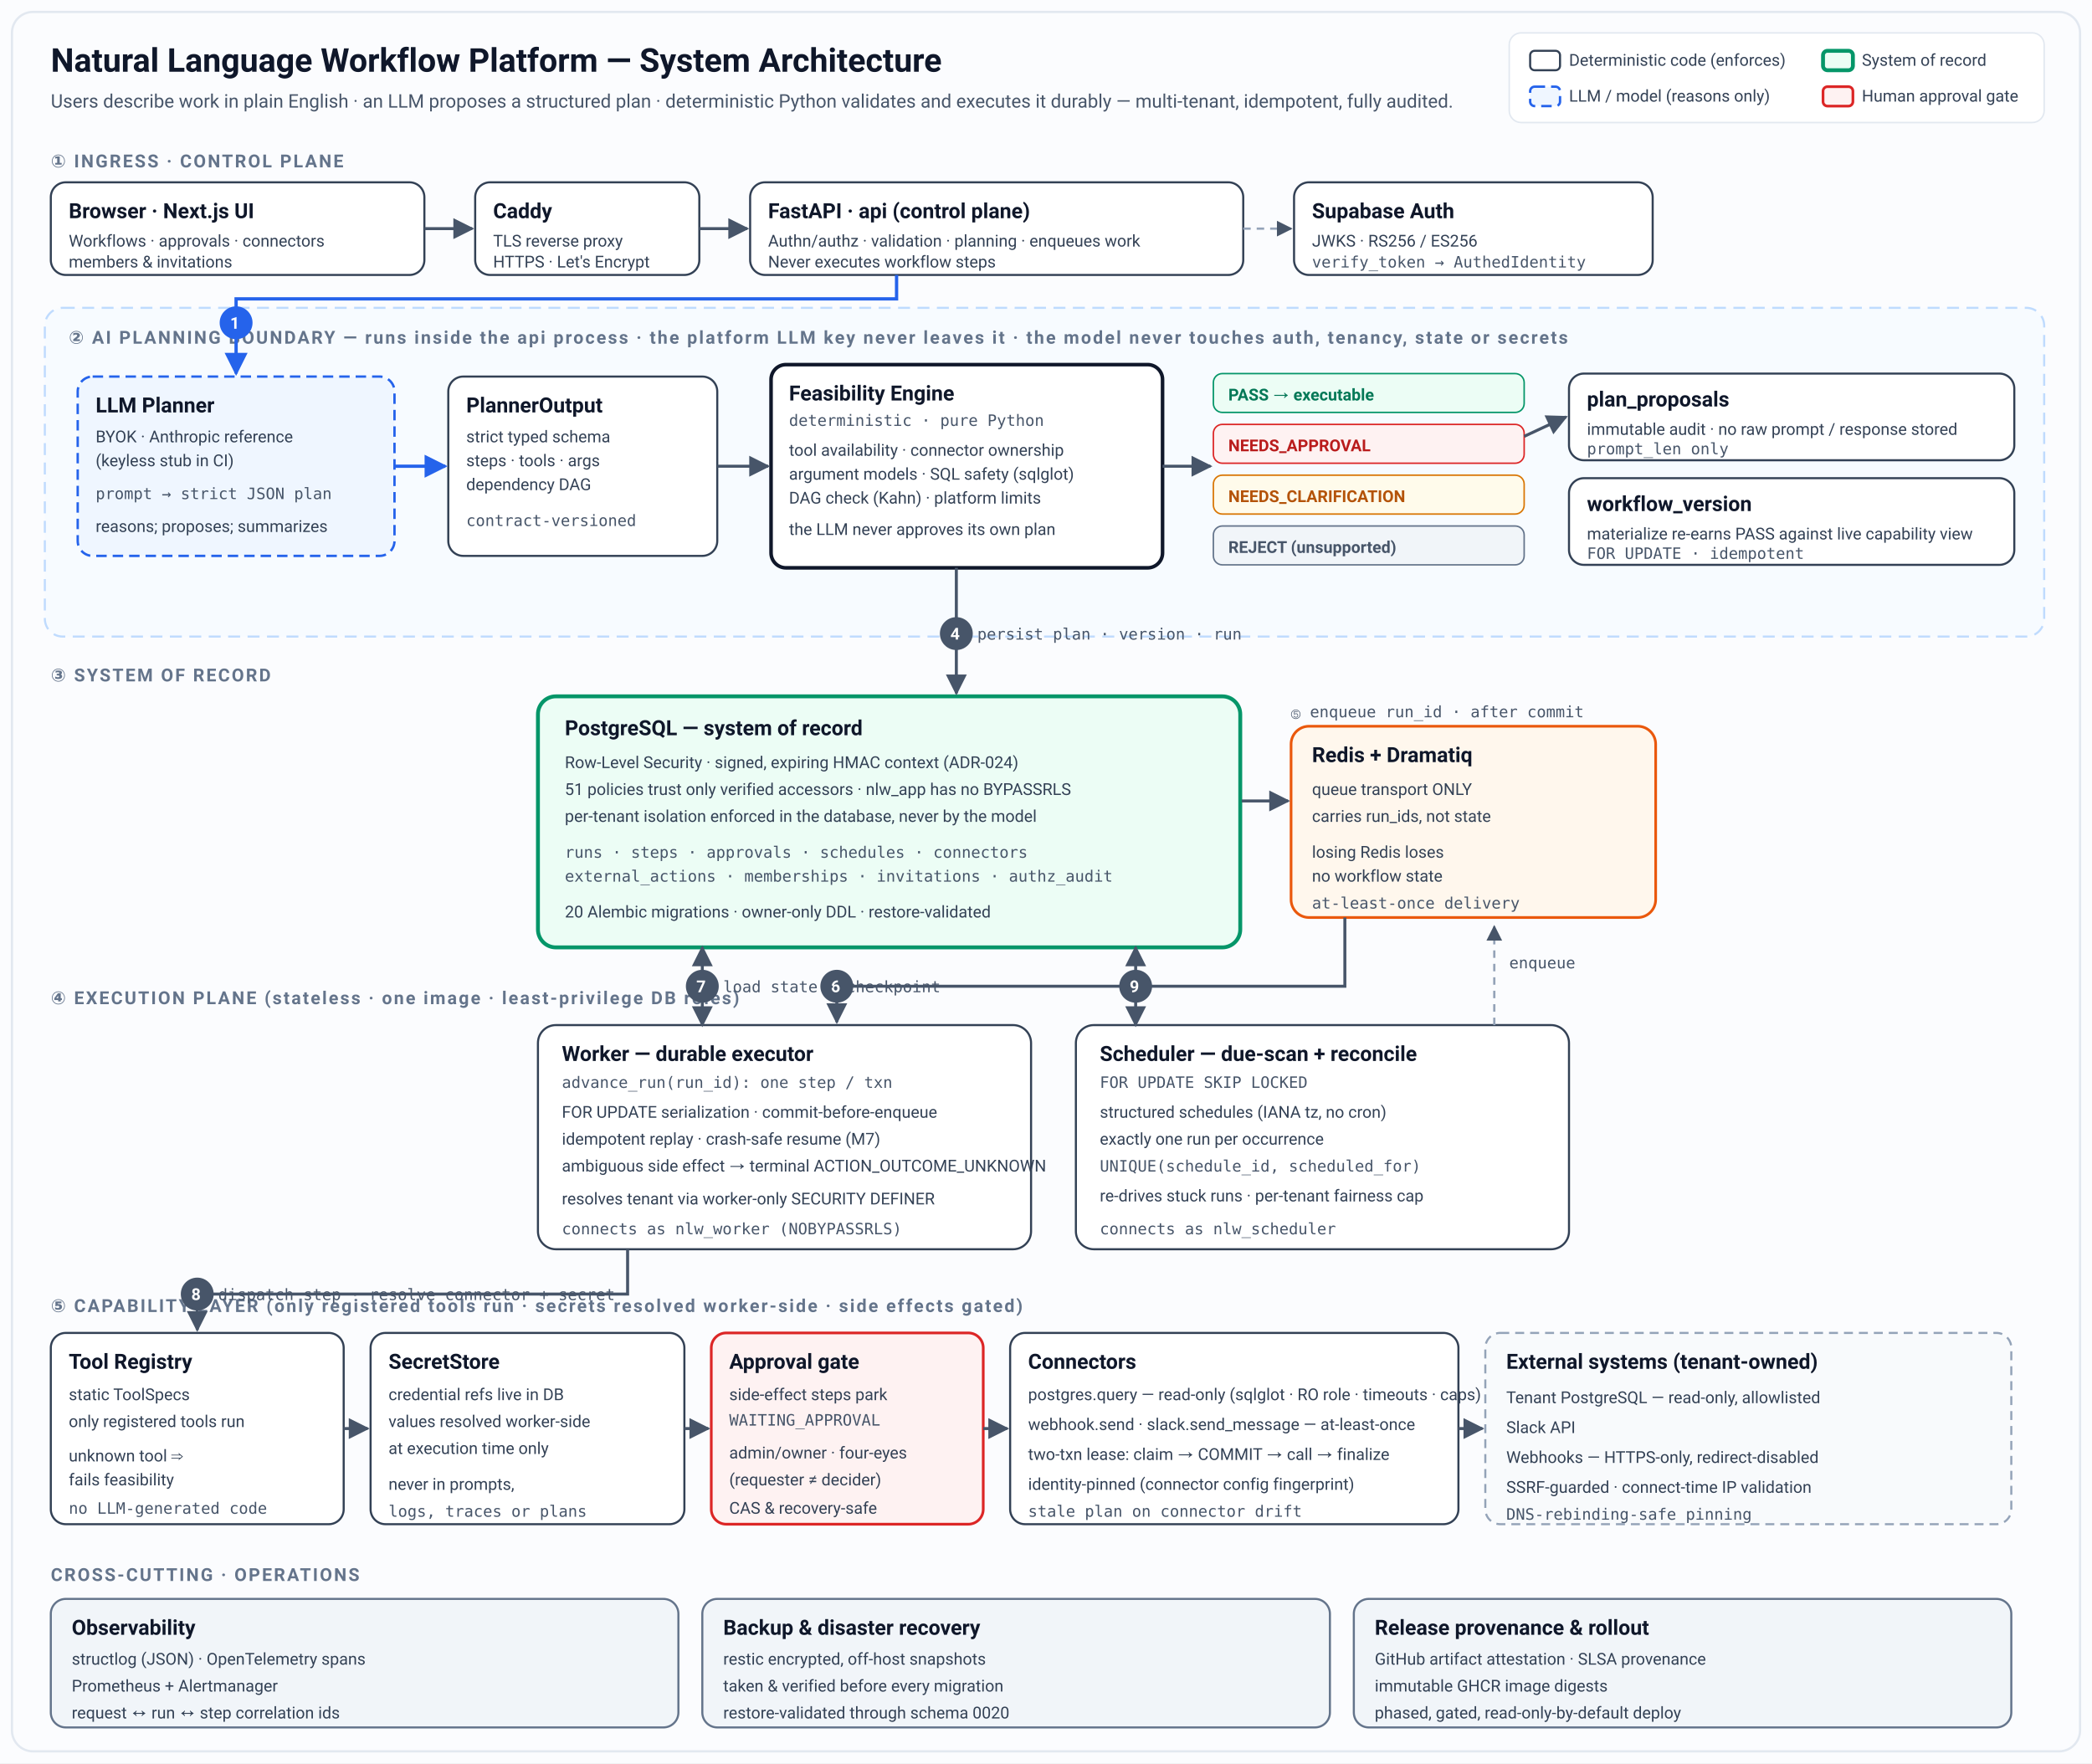
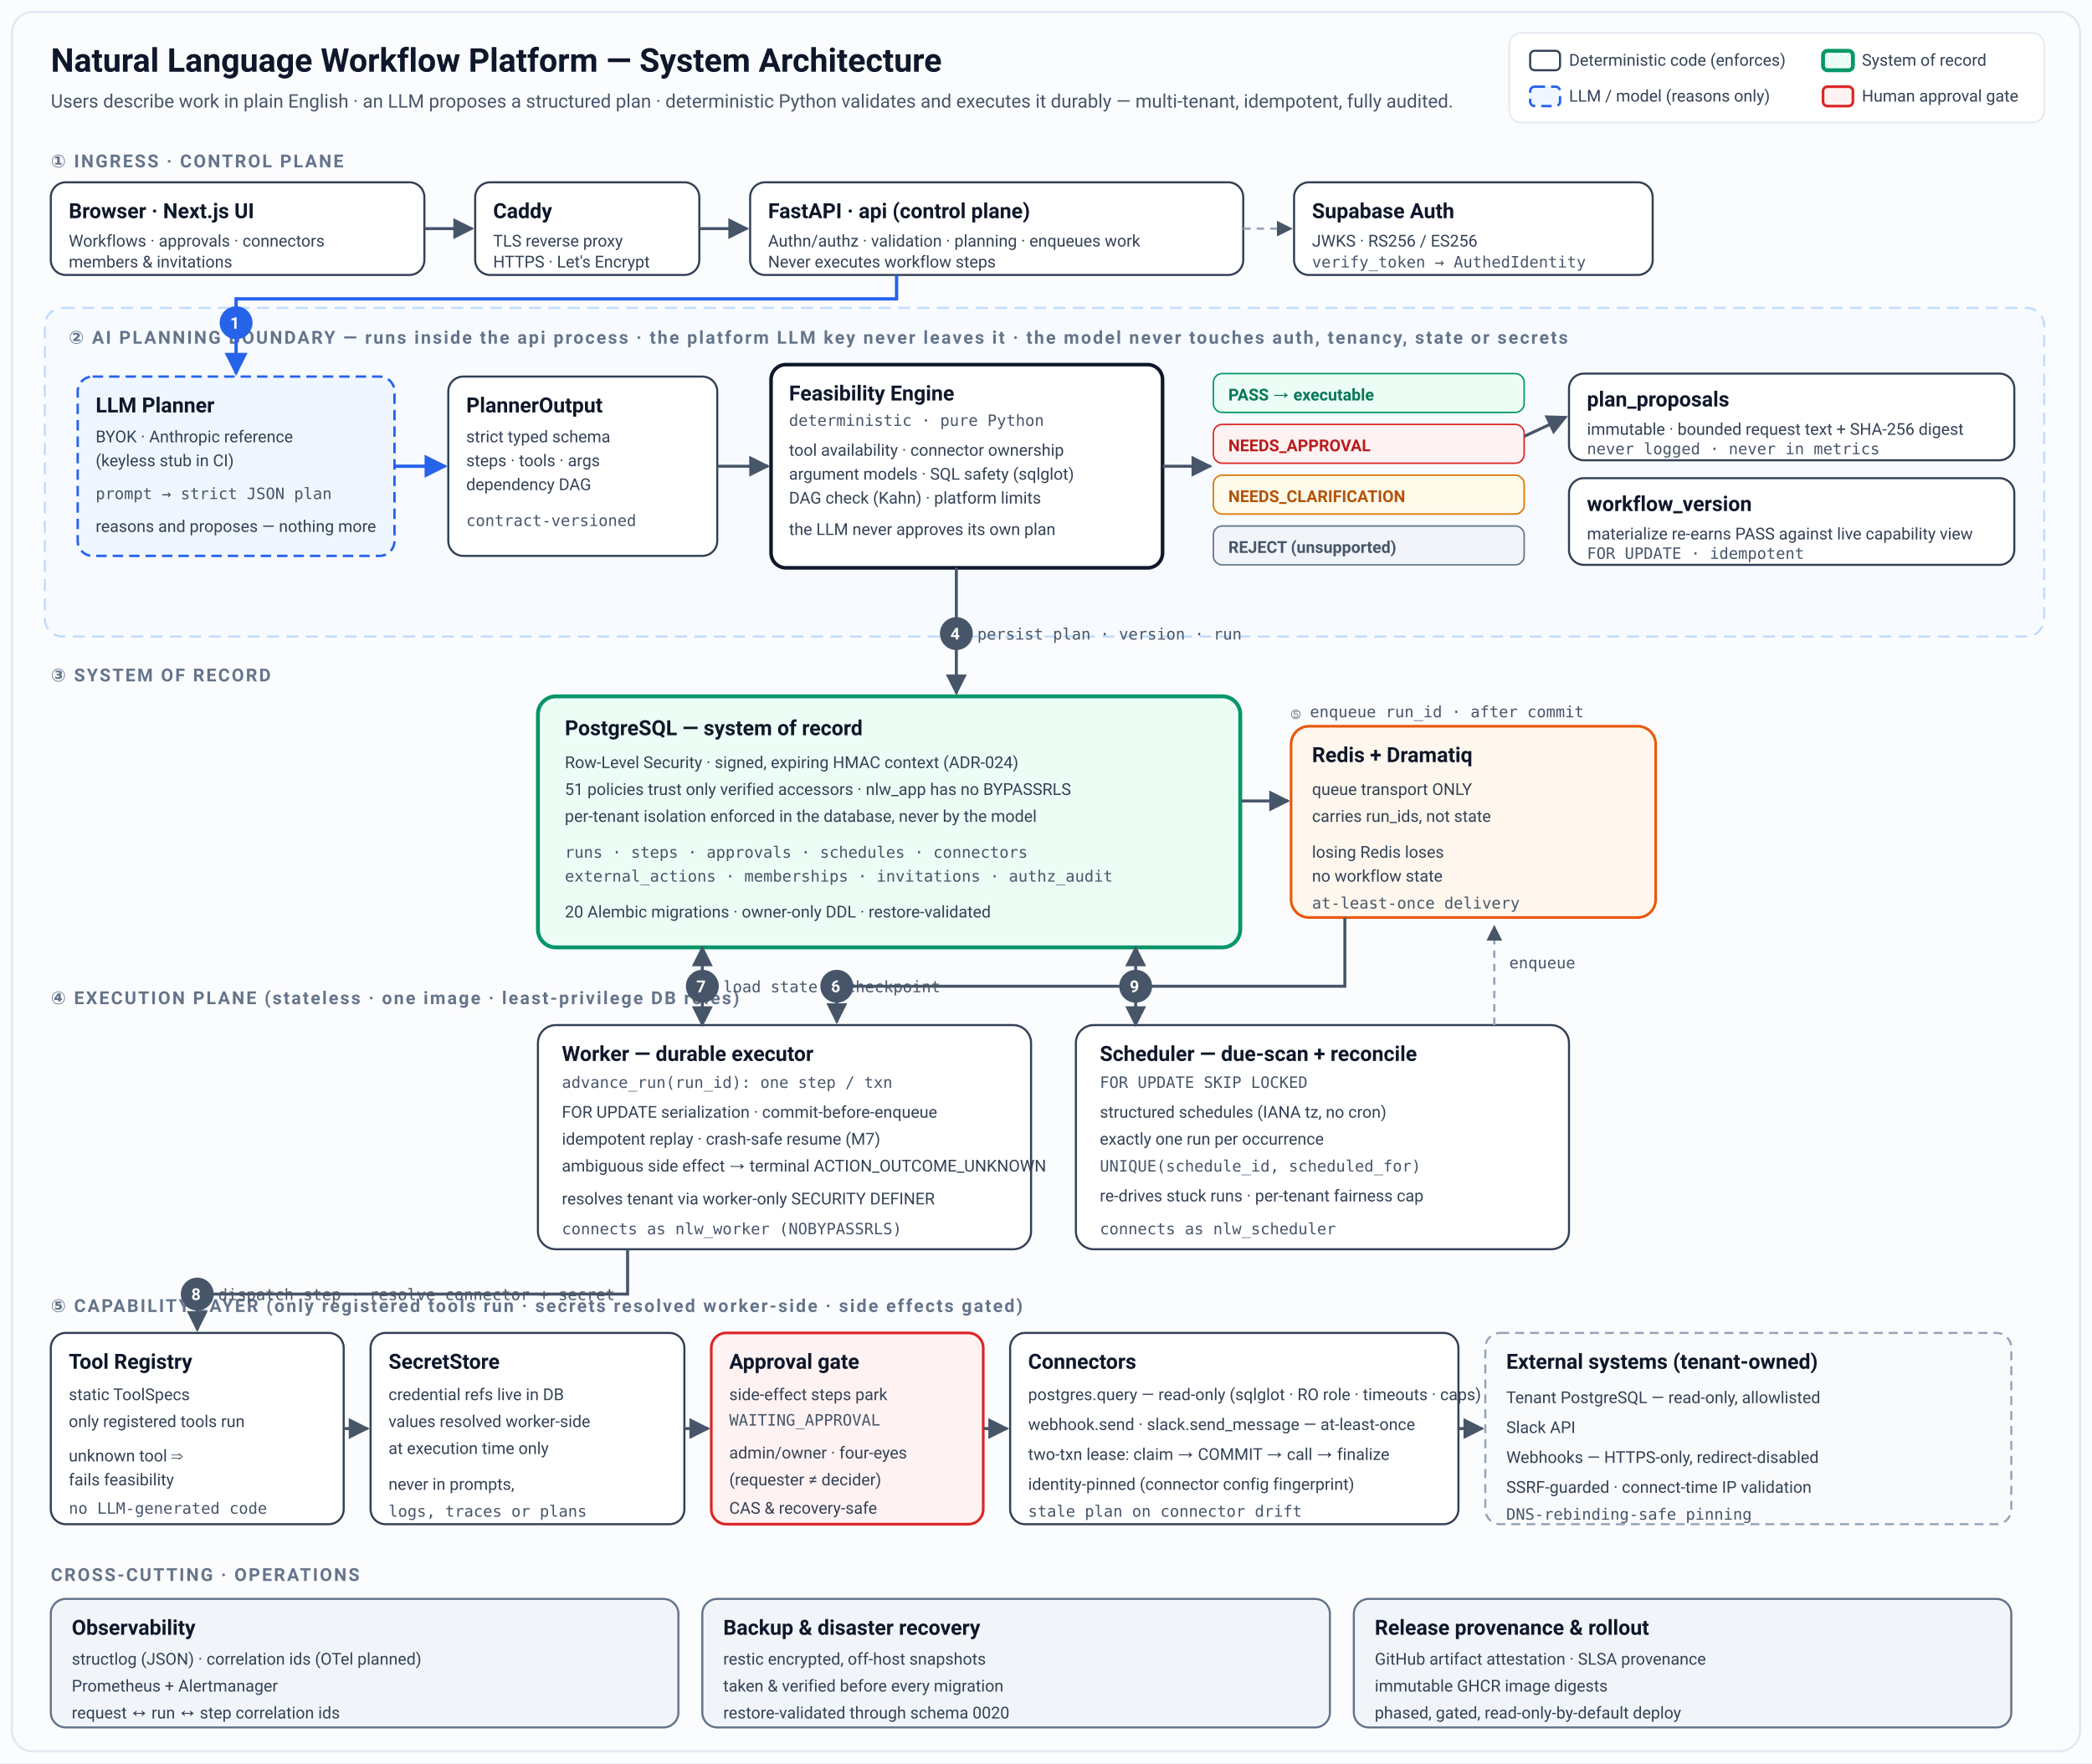
<svg xmlns="http://www.w3.org/2000/svg" viewBox="0 0 1400 1180" font-family="'Segoe UI', Roboto, Helvetica, Arial, sans-serif" role="img" aria-label="Natural Language Workflow Platform system architecture">
  <defs>
    <marker id="arrow" viewBox="0 0 10 10" refX="9" refY="5" markerWidth="7" markerHeight="7" orient="auto-start-reverse">
      <path d="M0 0 L10 5 L0 10 z" fill="#475569" />
    </marker>
    <marker id="arrowAccent" viewBox="0 0 10 10" refX="9" refY="5" markerWidth="7" markerHeight="7" orient="auto-start-reverse">
      <path d="M0 0 L10 5 L0 10 z" fill="#2563eb" />
    </marker>
    <style>
      .h    { font-size:22px; font-weight:700; fill:#0f172a; }
      .sub  { font-size:12.5px; fill:#475569; }
      .band { font-size:12px; font-weight:700; fill:#64748b; letter-spacing:1.2px; }
      .title{ font-size:14px; font-weight:700; fill:#0f172a; }
      .body { font-size:11px; fill:#334155; }
      .mono { font-size:10.5px; fill:#475569; font-family:'SF Mono',Consolas,Menlo,monospace; }
      .chip { font-size:11px; font-weight:600; }
      .num  { font-size:11px; font-weight:700; fill:#ffffff; }
      .lg   { font-size:11px; fill:#334155; }
      .det  { fill:#ffffff; stroke:#334155; stroke-width:1.4; }
      .llm  { fill:#eff6ff; stroke:#2563eb; stroke-width:1.6; stroke-dasharray:7 4; }
      .state{ fill:#ecfdf5; stroke:#059669; stroke-width:2.6; }
      .redis{ fill:#fff7ed; stroke:#ea580c; stroke-width:1.8; }
      .ext  { fill:#f8fafc; stroke:#94a3b8; stroke-width:1.4; stroke-dasharray:6 4; }
      .gate { fill:#fef2f2; stroke:#dc2626; stroke-width:1.8; }
      .cross{ fill:#f1f5f9; stroke:#64748b; stroke-width:1.4; }
      .flow { stroke:#475569; stroke-width:2; fill:none; }
      .flowA{ stroke:#2563eb; stroke-width:2.2; fill:none; }
      .dash { stroke:#94a3b8; stroke-width:1.5; fill:none; stroke-dasharray:5 4; }
    </style>
  </defs>
  <rect x="0" y="0" width="1400" height="1180" fill="#fbfcfe" />
  <rect x="8" y="8" width="1384" height="1164" rx="14" fill="none" stroke="#e2e8f0" stroke-width="1.5" />
  <text class="h" x="34" y="48">Natural Language Workflow Platform — System Architecture</text>
  <text class="sub" x="34" y="72">Users describe work in plain English · an LLM proposes a structured plan · deterministic Python validates and executes it durably — multi-tenant, idempotent, fully audited.</text>
  <g transform="translate(1010,22)">
    <rect x="0" y="0" width="358" height="60" rx="8" fill="#ffffff" stroke="#e2e8f0" />
    <rect x="14" y="12" width="20" height="13" rx="3" class="det" />
    <text class="lg" x="40" y="22">Deterministic code (enforces)</text>
    <rect x="14" y="36" width="20" height="13" rx="3" class="llm" />
    <text class="lg" x="40" y="46">LLM / model (reasons only)</text>
    <rect x="210" y="12" width="20" height="13" rx="3" class="state" />
    <text class="lg" x="236" y="22">System of record</text>
    <rect x="210" y="36" width="20" height="13" rx="3" class="gate" />
    <text class="lg" x="236" y="46">Human approval gate</text>
  </g>
  <text class="band" x="34" y="112">① INGRESS · CONTROL PLANE</text>
  <g>
    <rect x="34" y="122" width="250" height="62" rx="10" class="det" />
    <text class="title" x="46" y="146">Browser · Next.js UI</text>
    <text class="body" x="46" y="165">Workflows · approvals · connectors</text>
    <text class="body" x="46" y="179">members &amp; invitations</text>
    <rect x="318" y="122" width="150" height="62" rx="10" class="det" />
    <text class="title" x="330" y="146">Caddy</text>
    <text class="body" x="330" y="165">TLS reverse proxy</text>
    <text class="body" x="330" y="179">HTTPS · Let's Encrypt</text>
    <rect x="502" y="122" width="330" height="62" rx="10" class="det" />
    <text class="title" x="514" y="146">FastAPI · api  (control plane)</text>
    <text class="body" x="514" y="165">Authn/authz · validation · planning · enqueues work</text>
    <text class="body" x="514" y="179">Never executes workflow steps</text>
    <rect x="866" y="122" width="240" height="62" rx="10" class="det" />
    <text class="title" x="878" y="146">Supabase Auth</text>
    <text class="body" x="878" y="165">JWKS · RS256 / ES256</text>
    <text class="mono" x="878" y="179">verify_token → AuthedIdentity</text>
    <line class="flow" x1="284" y1="153" x2="316" y2="153" marker-end="url(#arrow)" />
    <line class="flow" x1="468" y1="153" x2="500" y2="153" marker-end="url(#arrow)" />
    <line class="dash" x1="832" y1="153" x2="864" y2="153" marker-end="url(#arrow)" />
  </g>
  <rect x="30" y="206" width="1338" height="220" rx="12" fill="#f7fbff" stroke="#bfdbfe" stroke-width="1.4" stroke-dasharray="8 5" />
  <text class="band" x="46" y="230">② AI PLANNING BOUNDARY — runs inside the api process · the platform LLM key never leaves it · the model never touches auth, tenancy, state or secrets</text>
  <rect x="52" y="252" width="212" height="120" rx="10" class="llm" />
  <text class="title" x="64" y="276" fill="#1e3a8a">LLM Planner</text>
  <text class="body" x="64" y="296">BYOK · Anthropic reference</text>
  <text class="body" x="64" y="312">(keyless stub in CI)</text>
  <text class="mono" x="64" y="334">prompt → strict JSON plan</text>
-   <text class="body" x="64" y="356">reasons; proposes; summarizes</text>
+   <text class="body" x="64" y="356">reasons and proposes — nothing more</text>
  <rect x="300" y="252" width="180" height="120" rx="10" class="det" />
  <text class="title" x="312" y="276">PlannerOutput</text>
  <text class="body" x="312" y="296">strict typed schema</text>
  <text class="body" x="312" y="312">steps · tools · args</text>
  <text class="body" x="312" y="328">dependency DAG</text>
  <text class="mono" x="312" y="352">contract-versioned</text>
  <rect x="516" y="244" width="262" height="136" rx="10" fill="#ffffff" stroke="#0f172a" stroke-width="2.4" />
  <text class="title" x="528" y="268">Feasibility Engine</text>
  <text class="mono" x="528" y="285" fill="#0f172a">deterministic · pure Python</text>
  <text class="body" x="528" y="305">tool availability · connector ownership</text>
  <text class="body" x="528" y="321">argument models · SQL safety (sqlglot)</text>
  <text class="body" x="528" y="337">DAG check (Kahn) · platform limits</text>
  <text class="body" x="528" y="358">the LLM never approves its own plan</text>
  <g>
    <rect x="812" y="250" width="208" height="26" rx="6" fill="#ecfdf5" stroke="#059669" />
    <text class="chip" x="822" y="268" fill="#047857">PASS → executable</text>
    <rect x="812" y="284" width="208" height="26" rx="6" fill="#fef2f2" stroke="#dc2626" />
    <text class="chip" x="822" y="302" fill="#b91c1c">NEEDS_APPROVAL</text>
    <rect x="812" y="318" width="208" height="26" rx="6" fill="#fffbeb" stroke="#d97706" />
    <text class="chip" x="822" y="336" fill="#b45309">NEEDS_CLARIFICATION</text>
    <rect x="812" y="352" width="208" height="26" rx="6" fill="#f1f5f9" stroke="#64748b" />
    <text class="chip" x="822" y="370" fill="#475569">REJECT (unsupported)</text>
  </g>
  <rect x="1050" y="250" width="298" height="58" rx="10" class="det" />
  <text class="title" x="1062" y="272">plan_proposals</text>
-   <text class="body" x="1062" y="291">immutable audit · no raw prompt / response stored</text>
-   <text class="mono" x="1062" y="304" fill="#94a3b8">prompt_len only</text>
+   <text class="body" x="1062" y="291">immutable · bounded request text + SHA-256 digest</text>
+   <text class="mono" x="1062" y="304" fill="#94a3b8">never logged · never in metrics</text>
  <rect x="1050" y="320" width="298" height="58" rx="10" class="det" />
  <text class="title" x="1062" y="342">workflow_version</text>
  <text class="body" x="1062" y="361">materialize re-earns PASS against live capability view</text>
  <text class="mono" x="1062" y="374" fill="#94a3b8">FOR UPDATE · idempotent</text>
  <line class="flowA" x1="264" y1="312" x2="298" y2="312" marker-end="url(#arrowAccent)" />
  <line class="flow" x1="480" y1="312" x2="514" y2="312" marker-end="url(#arrow)" />
  <line class="flow" x1="778" y1="312" x2="810" y2="312" marker-end="url(#arrow)" />
  <line class="flow" x1="1020" y1="292" x2="1048" y2="279" marker-end="url(#arrow)" />
  <path class="flowA" d="M600 184 L600 200 L158 200 L158 250" marker-end="url(#arrowAccent)" />
  <circle cx="158" cy="216" r="11" fill="#2563eb" />
  <text class="num" x="154" y="220">1</text>
  <text class="band" x="34" y="456">③ SYSTEM OF RECORD</text>
  <rect x="360" y="466" width="470" height="168" rx="12" class="state" />
  <text class="title" x="378" y="492" fill="#065f46">PostgreSQL — system of record</text>
  <text class="body" x="378" y="514">Row-Level Security · signed, expiring HMAC context (ADR-024)</text>
  <text class="body" x="378" y="532">51 policies trust only verified accessors · nlw_app has no BYPASSRLS</text>
  <text class="body" x="378" y="550">per-tenant isolation enforced in the database, never by the model</text>
  <text class="mono" x="378" y="574" fill="#065f46">runs · steps · approvals · schedules · connectors</text>
  <text class="mono" x="378" y="590" fill="#065f46">external_actions · memberships · invitations · authz_audit</text>
  <text class="body" x="378" y="614">20 Alembic migrations · owner-only DDL · restore-validated</text>
  <rect x="864" y="486" width="244" height="128" rx="12" class="redis" />
  <text class="title" x="878" y="510" fill="#9a3412">Redis + Dramatiq</text>
  <text class="body" x="878" y="532">queue transport ONLY</text>
  <text class="body" x="878" y="550">carries run_ids, not state</text>
  <text class="body" x="878" y="574">losing Redis loses</text>
  <text class="body" x="878" y="590">no workflow state</text>
  <text class="mono" x="878" y="608" fill="#9a3412">at-least-once delivery</text>
  <path class="flow" d="M640 380 L640 464" marker-end="url(#arrow)" />
  <circle cx="640" cy="424" r="11" fill="#475569" />
  <text class="num" x="636" y="428">4</text>
  <text class="mono" x="654" y="428" fill="#475569">persist plan · version · run</text>
  <line class="flow" x1="831" y1="536" x2="862" y2="536" marker-end="url(#arrow)" />
  <text class="mono" x="864" y="480" fill="#475569">⑤ enqueue run_id · after commit</text>
  <text class="band" x="34" y="672">④ EXECUTION PLANE  (stateless · one image · least-privilege DB roles)</text>
  <rect x="360" y="686" width="330" height="150" rx="12" class="det" />
  <text class="title" x="376" y="710">Worker — durable executor</text>
  <text class="mono" x="376" y="728" fill="#475569">advance_run(run_id): one step / txn</text>
  <text class="body" x="376" y="748">FOR UPDATE serialization · commit-before-enqueue</text>
  <text class="body" x="376" y="766">idempotent replay · crash-safe resume (M7)</text>
  <text class="body" x="376" y="784">ambiguous side effect → terminal ACTION_OUTCOME_UNKNOWN</text>
  <text class="body" x="376" y="806">resolves tenant via worker-only SECURITY DEFINER</text>
  <text class="mono" x="376" y="826" fill="#475569">connects as nlw_worker (NOBYPASSRLS)</text>
  <rect x="720" y="686" width="330" height="150" rx="12" class="det" />
  <text class="title" x="736" y="710">Scheduler — due-scan + reconcile</text>
  <text class="mono" x="736" y="728" fill="#475569">FOR UPDATE SKIP LOCKED</text>
  <text class="body" x="736" y="748">structured schedules (IANA tz, no cron)</text>
  <text class="body" x="736" y="766">exactly one run per occurrence</text>
  <text class="mono" x="736" y="784" fill="#475569">UNIQUE(schedule_id, scheduled_for)</text>
  <text class="body" x="736" y="804">re-drives stuck runs · per-tenant fairness cap</text>
  <text class="mono" x="736" y="826" fill="#475569">connects as nlw_scheduler</text>
  <path class="flow" d="M900 614 L900 660 L560 660 L560 684" marker-end="url(#arrow)" />
  <circle cx="560" cy="660" r="11" fill="#475569" />
  <text class="num" x="556" y="664">6</text>
  <path class="flow" d="M470 686 L470 634" marker-end="url(#arrow)" marker-start="url(#arrow)" />
  <circle cx="470" cy="660" r="11" fill="#475569" />
  <text class="num" x="466" y="664">7</text>
  <text class="mono" x="484" y="664" fill="#475569">load state · checkpoint</text>
  <path class="flow" d="M760 686 L760 634" marker-end="url(#arrow)" marker-start="url(#arrow)" />
  <circle cx="760" cy="660" r="11" fill="#475569" />
  <text class="num" x="756" y="664">9</text>
  <path class="dash" d="M1000 686 L1000 620" marker-end="url(#arrow)" />
  <text class="mono" x="1010" y="648" fill="#94a3b8">enqueue</text>
  <text class="band" x="34" y="878">⑤ CAPABILITY LAYER  (only registered tools run · secrets resolved worker-side · side effects gated)</text>
  <rect x="34" y="892" width="196" height="128" rx="10" class="det" />
  <text class="title" x="46" y="916">Tool Registry</text>
  <text class="body" x="46" y="937">static ToolSpecs</text>
  <text class="body" x="46" y="955">only registered tools run</text>
  <text class="body" x="46" y="978">unknown tool ⇒</text>
  <text class="body" x="46" y="994">fails feasibility</text>
  <text class="mono" x="46" y="1013" fill="#94a3b8">no LLM-generated code</text>
  <rect x="248" y="892" width="210" height="128" rx="10" class="det" />
  <text class="title" x="260" y="916">SecretStore</text>
  <text class="body" x="260" y="937">credential refs live in DB</text>
  <text class="body" x="260" y="955">values resolved worker-side</text>
  <text class="body" x="260" y="973">at execution time only</text>
  <text class="body" x="260" y="997">never in prompts,</text>
  <text class="mono" x="260" y="1015" fill="#94a3b8">logs, traces or plans</text>
  <rect x="476" y="892" width="182" height="128" rx="10" class="gate" />
  <text class="title" x="488" y="916" fill="#991b1b">Approval gate</text>
  <text class="body" x="488" y="937">side-effect steps park</text>
  <text class="mono" x="488" y="954" fill="#991b1b">WAITING_APPROVAL</text>
  <text class="body" x="488" y="976">admin/owner · four-eyes</text>
  <text class="body" x="488" y="994">(requester ≠ decider)</text>
  <text class="body" x="488" y="1013">CAS &amp; recovery-safe</text>
  <rect x="676" y="892" width="300" height="128" rx="10" class="det" />
  <text class="title" x="688" y="916">Connectors</text>
  <text class="body" x="688" y="937">postgres.query — read-only (sqlglot · RO role · timeouts · caps)</text>
  <text class="body" x="688" y="957">webhook.send · slack.send_message — at-least-once</text>
  <text class="body" x="688" y="977">two-txn lease: claim → COMMIT → call → finalize</text>
  <text class="body" x="688" y="997">identity-pinned (connector config fingerprint)</text>
  <text class="mono" x="688" y="1015" fill="#94a3b8">stale plan on connector drift</text>
  <rect x="994" y="892" width="352" height="128" rx="10" class="ext" />
  <text class="title" x="1008" y="916">External systems  (tenant-owned)</text>
  <text class="body" x="1008" y="939">Tenant PostgreSQL — read-only, allowlisted</text>
  <text class="body" x="1008" y="959">Slack API</text>
  <text class="body" x="1008" y="979">Webhooks — HTTPS-only, redirect-disabled</text>
  <text class="body" x="1008" y="999">SSRF-guarded · connect-time IP validation</text>
  <text class="mono" x="1008" y="1017" fill="#94a3b8">DNS-rebinding-safe pinning</text>
  <path class="flow" d="M420 836 L420 866 L132 866 L132 890" marker-end="url(#arrow)" />
  <circle cx="132" cy="866" r="11" fill="#475569" />
  <text class="num" x="128" y="870">8</text>
  <text class="mono" x="146" y="870" fill="#475569">dispatch step · resolve connector + secret</text>
  <line class="flow" x1="230" y1="956" x2="246" y2="956" marker-end="url(#arrow)" />
  <line class="flow" x1="458" y1="956" x2="474" y2="956" marker-end="url(#arrow)" />
  <line class="flow" x1="658" y1="956" x2="674" y2="956" marker-end="url(#arrow)" />
  <line class="flow" x1="976" y1="956" x2="992" y2="956" marker-end="url(#arrow)" />
  <text class="band" x="34" y="1058">CROSS-CUTTING · OPERATIONS</text>
  <rect x="34" y="1070" width="420" height="86" rx="10" class="cross" />
  <text class="title" x="48" y="1094">Observability</text>
-   <text class="body" x="48" y="1114">structlog (JSON) · OpenTelemetry spans</text>
+   <text class="body" x="48" y="1114">structlog (JSON) · correlation ids (OTel planned)</text>
  <text class="body" x="48" y="1132">Prometheus + Alertmanager</text>
  <text class="body" x="48" y="1150">request ↔ run ↔ step correlation ids</text>
  <rect x="470" y="1070" width="420" height="86" rx="10" class="cross" />
  <text class="title" x="484" y="1094">Backup &amp; disaster recovery</text>
  <text class="body" x="484" y="1114">restic encrypted, off-host snapshots</text>
  <text class="body" x="484" y="1132">taken &amp; verified before every migration</text>
  <text class="body" x="484" y="1150">restore-validated through schema 0020</text>
  <rect x="906" y="1070" width="440" height="86" rx="10" class="cross" />
  <text class="title" x="920" y="1094">Release provenance &amp; rollout</text>
  <text class="body" x="920" y="1114">GitHub artifact attestation · SLSA provenance</text>
  <text class="body" x="920" y="1132">immutable GHCR image digests</text>
  <text class="body" x="920" y="1150">phased, gated, read-only-by-default deploy</text>
</svg>
